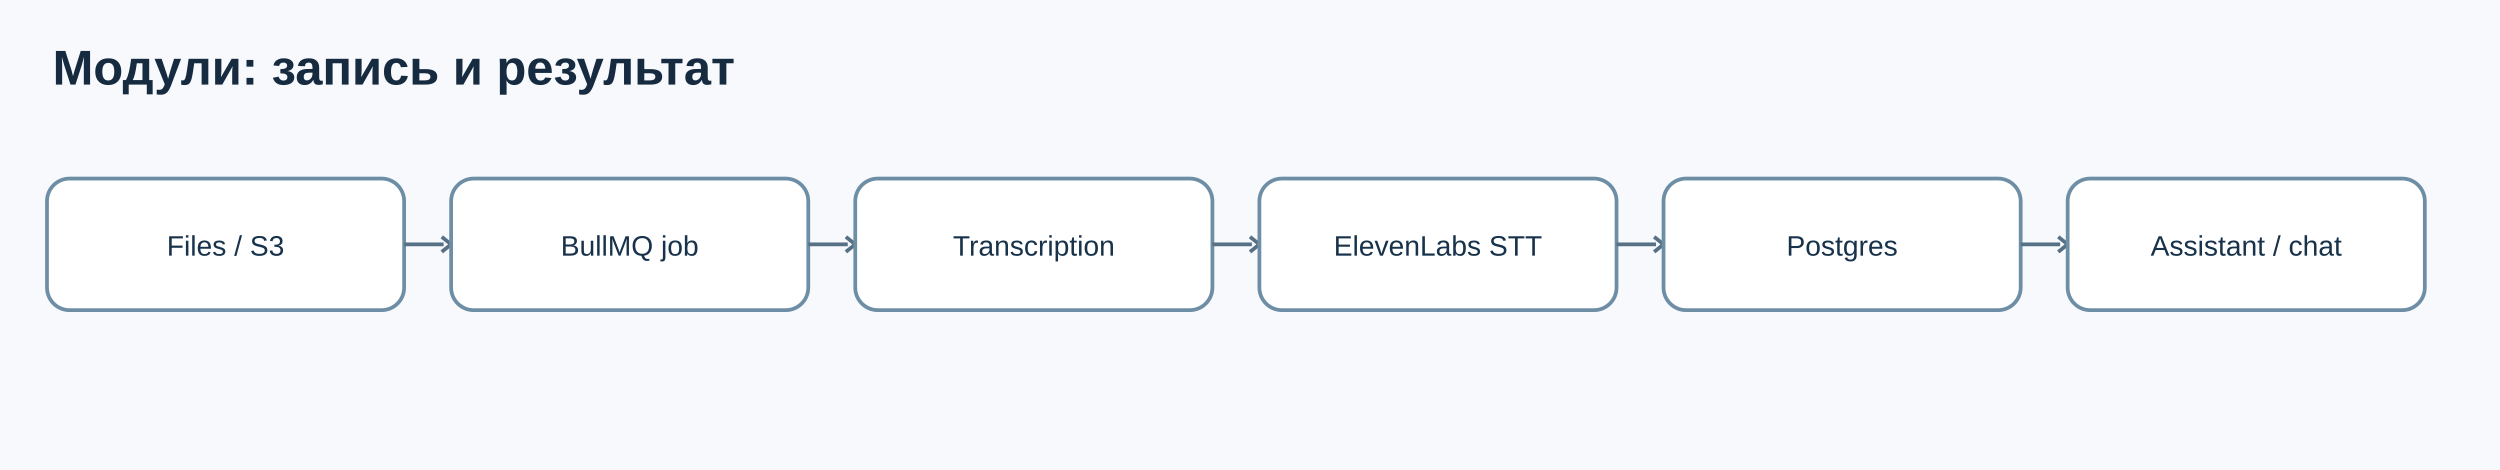
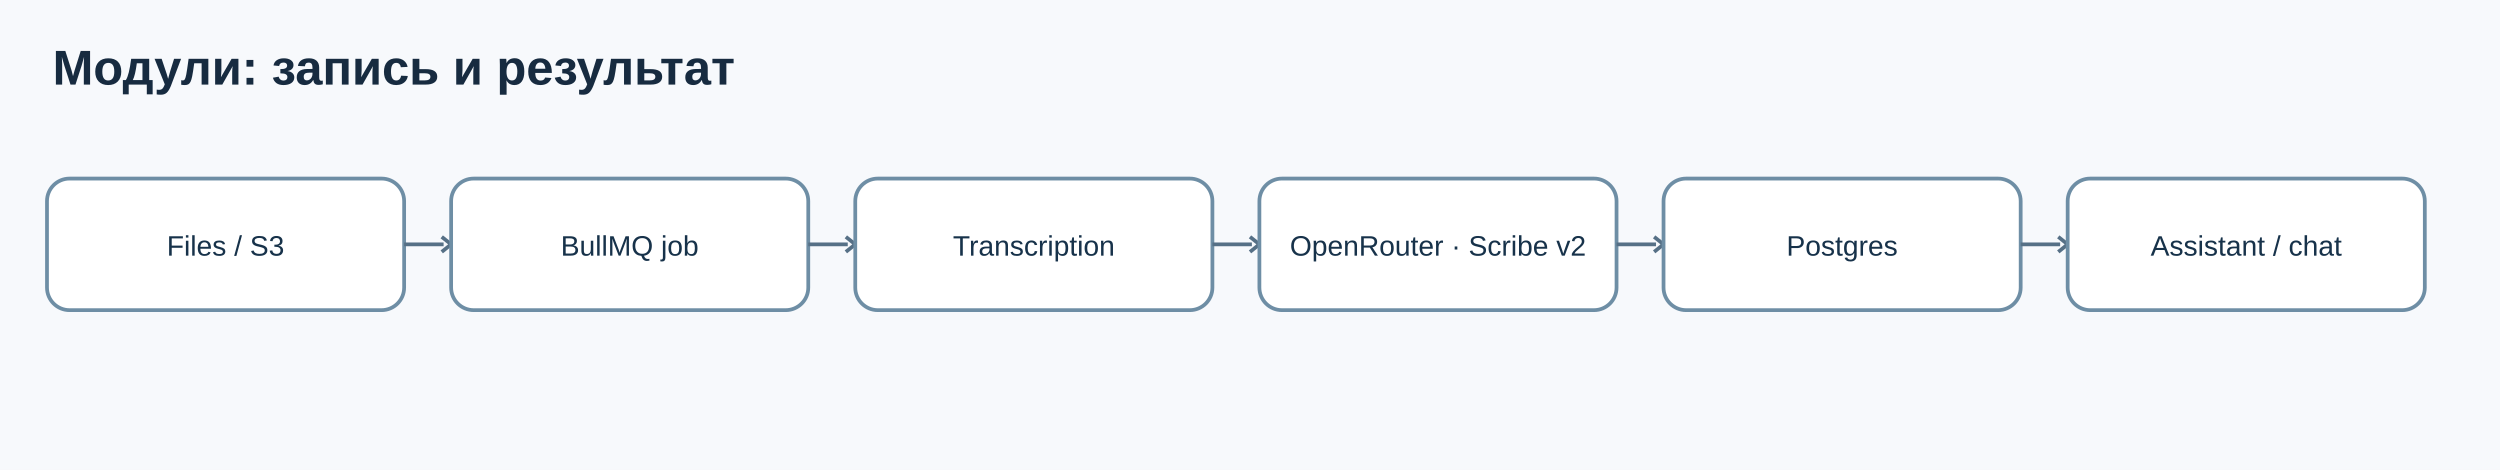
<svg xmlns="http://www.w3.org/2000/svg" viewBox="0 0 1330 250" role="img" aria-label="Модули: запись и результат">
  <rect width="100%" height="100%" fill="#f7f9fc" />
  <text x="28" y="45" font-family="Arial,sans-serif" font-size="26" font-weight="700" fill="#172b40">Модули: запись и результат</text>
  <rect x="25" y="95" width="190" height="70" rx="12" fill="white" stroke="#6e8ea5" stroke-width="2" />
  <text x="120" y="136" text-anchor="middle" font-family="Arial,sans-serif" font-size="15" fill="#17324a">Files / S3</text>
  <path d="M215 130 H236" stroke="#567086" stroke-width="2" />
  <path d="M235 126 L240 130 L235 134" fill="none" stroke="#567086" stroke-width="2" />
  <rect x="240" y="95" width="190" height="70" rx="12" fill="white" stroke="#6e8ea5" stroke-width="2" />
  <text x="335" y="136" text-anchor="middle" font-family="Arial,sans-serif" font-size="15" fill="#17324a">BullMQ job</text>
  <path d="M430 130 H451" stroke="#567086" stroke-width="2" />
  <path d="M450 126 L455 130 L450 134" fill="none" stroke="#567086" stroke-width="2" />
  <rect x="455" y="95" width="190" height="70" rx="12" fill="white" stroke="#6e8ea5" stroke-width="2" />
  <text x="550" y="136" text-anchor="middle" font-family="Arial,sans-serif" font-size="15" fill="#17324a">Transcription</text>
  <path d="M645 130 H666" stroke="#567086" stroke-width="2" />
  <path d="M665 126 L670 130 L665 134" fill="none" stroke="#567086" stroke-width="2" />
  <rect x="670" y="95" width="190" height="70" rx="12" fill="white" stroke="#6e8ea5" stroke-width="2" />
-   <text x="765" y="136" text-anchor="middle" font-family="Arial,sans-serif" font-size="15" fill="#17324a">ElevenLabs STT</text>
+   <text x="765" y="136" text-anchor="middle" font-family="Arial,sans-serif" font-size="15" fill="#17324a">OpenRouter · Scribe v2</text>
  <path d="M860 130 H881" stroke="#567086" stroke-width="2" />
  <path d="M880 126 L885 130 L880 134" fill="none" stroke="#567086" stroke-width="2" />
  <rect x="885" y="95" width="190" height="70" rx="12" fill="white" stroke="#6e8ea5" stroke-width="2" />
  <text x="980" y="136" text-anchor="middle" font-family="Arial,sans-serif" font-size="15" fill="#17324a">Postgres</text>
  <path d="M1075 130 H1096" stroke="#567086" stroke-width="2" />
  <path d="M1095 126 L1100 130 L1095 134" fill="none" stroke="#567086" stroke-width="2" />
  <rect x="1100" y="95" width="190" height="70" rx="12" fill="white" stroke="#6e8ea5" stroke-width="2" />
  <text x="1195" y="136" text-anchor="middle" font-family="Arial,sans-serif" font-size="15" fill="#17324a">Assistant / chat</text>
</svg>
